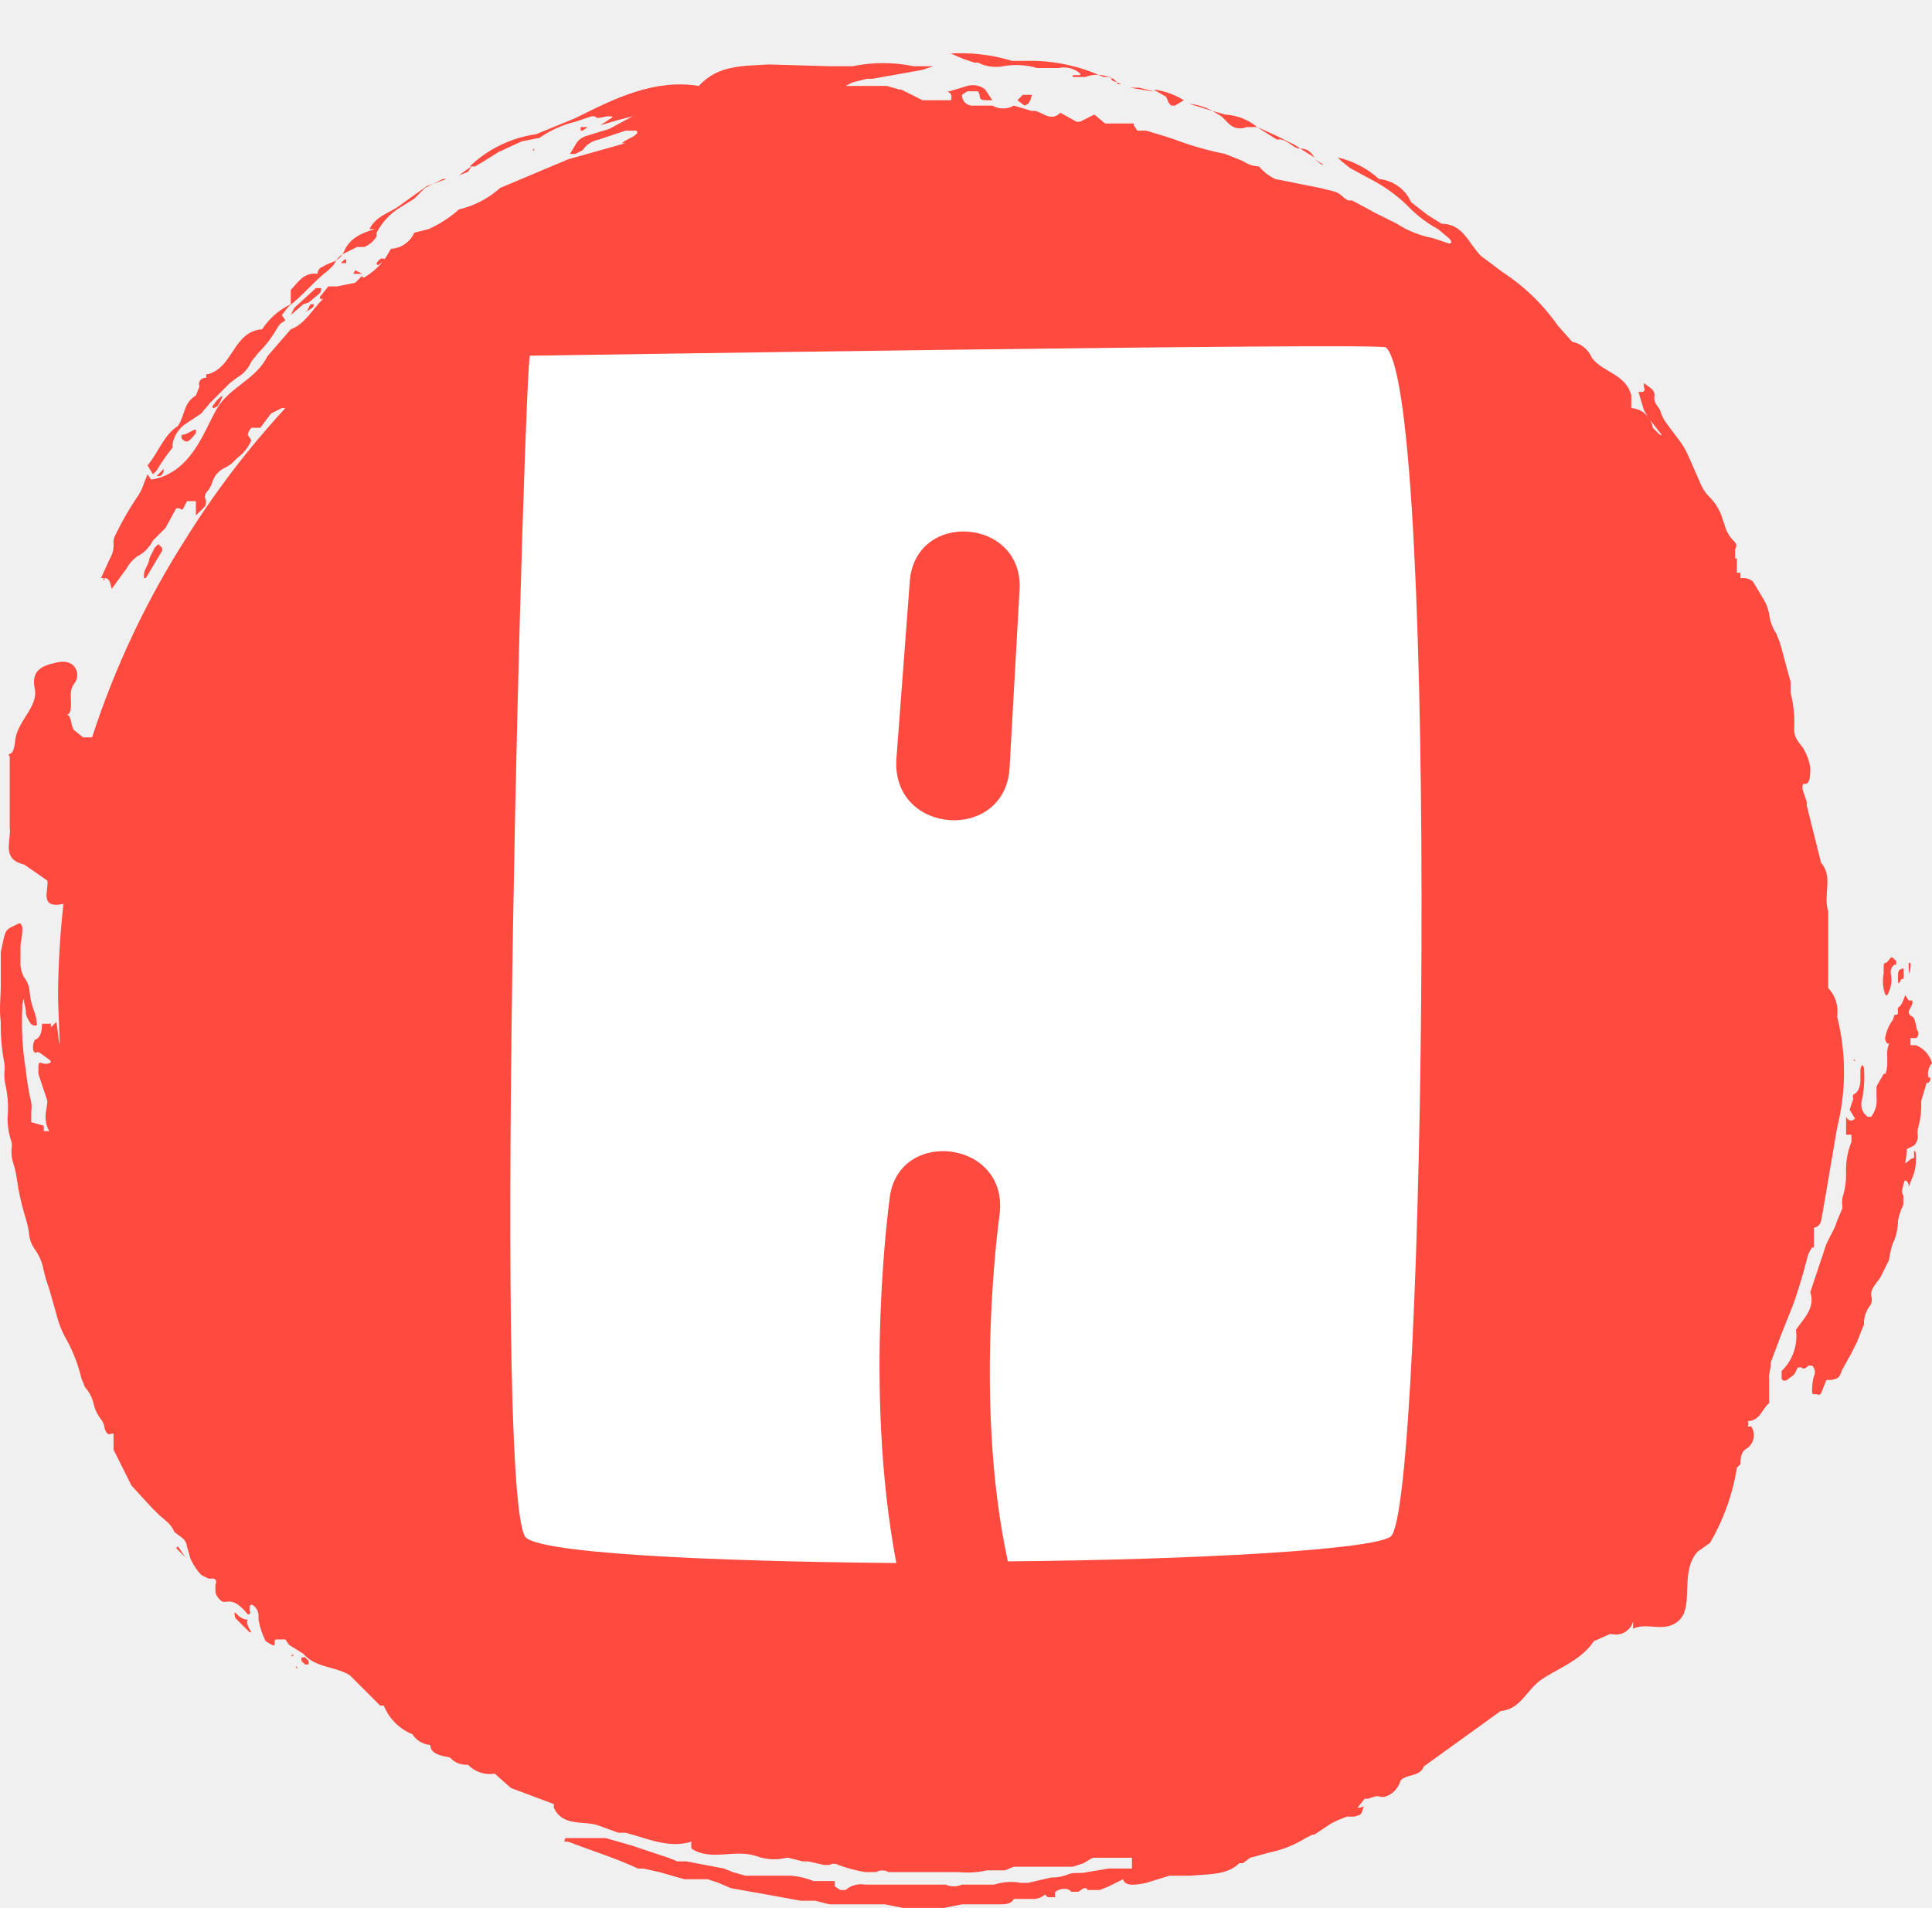
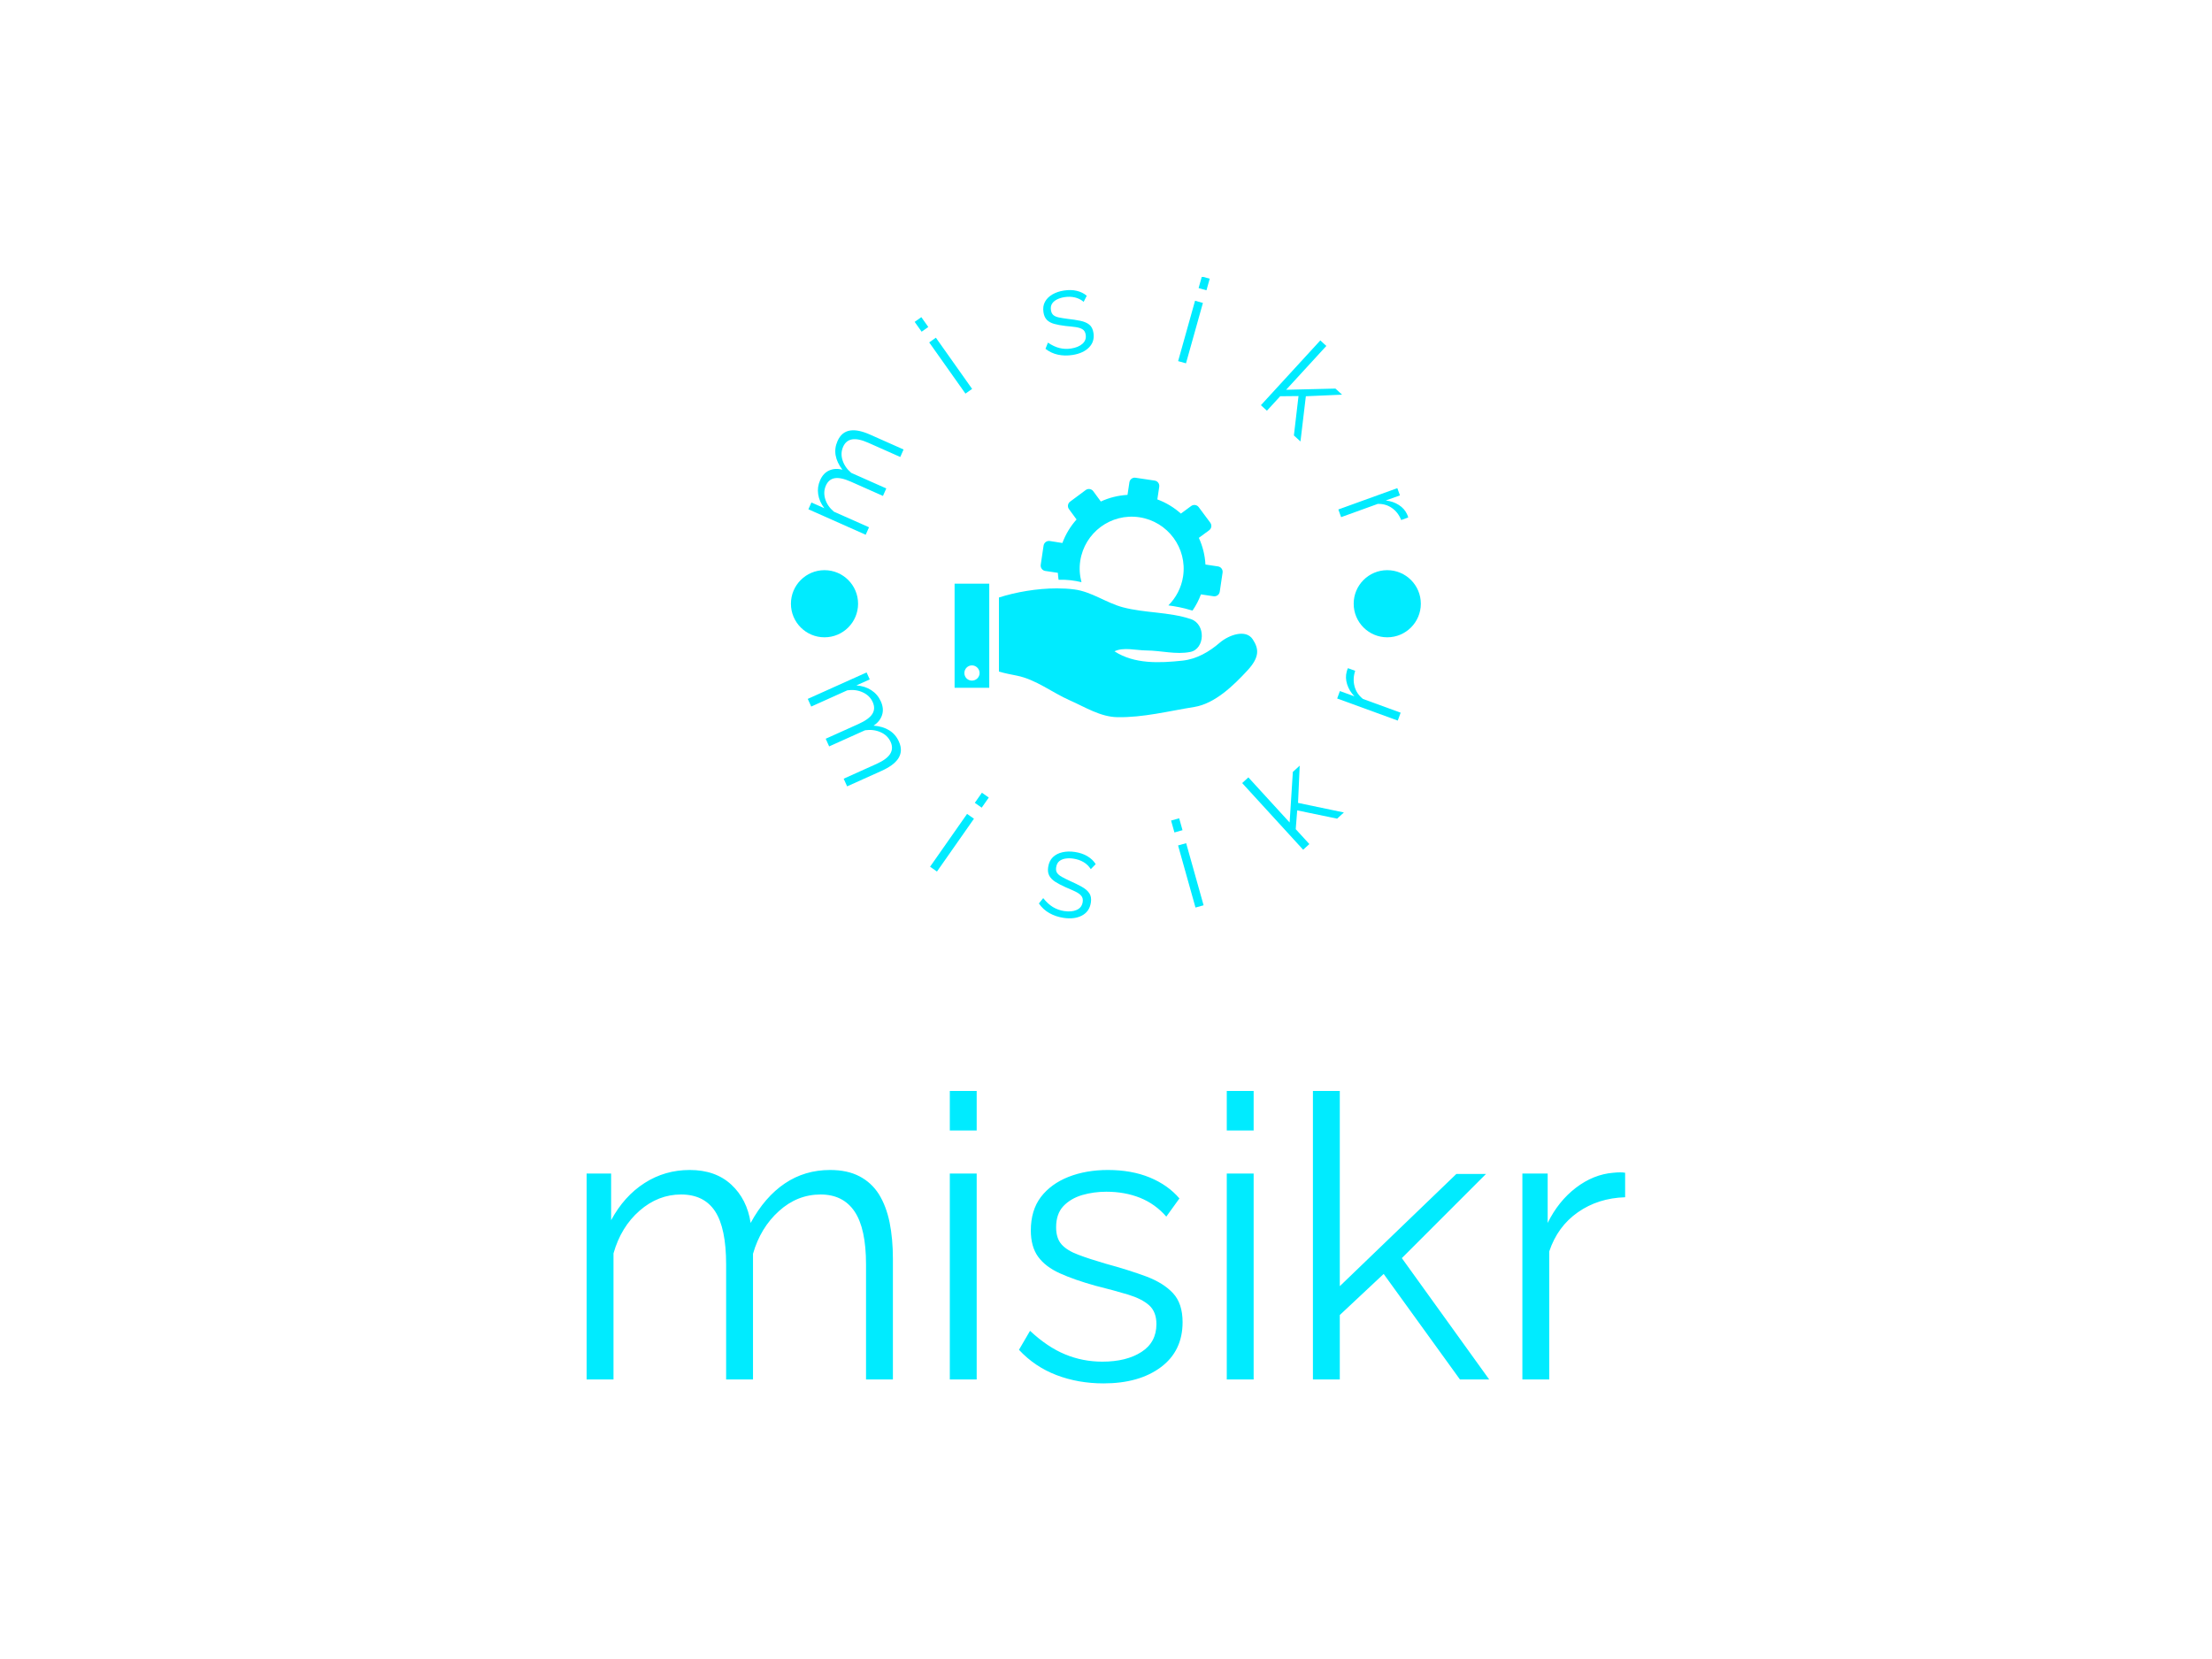
- <svg xmlns="http://www.w3.org/2000/svg" width="308.761" height="304.916" viewBox="0 0 106.008 104.687" class="css-1j8o68f" version="1.1" id="svg23">
-   <defs id="SvgjsDefs2684" />
-   <g id="SvgjsG2685" featurekey="rootContainer" transform="matrix(0.9820593,0,0,0.9820593,-0.05456052,0)" fill="#ff4a3f">
-     <g id="g17">
-       <path d="M19.8 15.3h.5l-.4-.2zm.5.1zm.8-.7c0 .1 0 .1.1.1l.4-.3c-.2-.1-.3-.1-.5.2zm.4-.2zm-4.1 2.3zm-.2.6l.3-.2c.1-.1.1-.2.1-.2h-.2l-.2.4c-.1-.1-.1 0 0 0zm2.2-2.9h-.1l-.2.2h.3zm-2.1 2.4l.6-.5c.1-.1.1-.2.1-.3h-.3l-1.2 1.1-.2.4.7-.6zm-1.1.8z" id="path3" />
-       <path d="M9.7 25v-.2a1.7 1.7 0 0 1 .7-1.1l.9-.6.5-.6.7-.7.4-.4.4-.3a1.9 1.9 0 0 0 .8-.9l.4-.5a5.9 5.9 0 0 0 1-1.3l.2-.3.3-.2-.2-.3.4-.5c.8-.6 1.4-1.4 2.2-2l.3-.3a1.4 1.4 0 0 1 .5-.6l.8-.4h.4a1.4 1.4 0 0 0 .7-.6V13a3.5 3.5 0 0 1 1.3-1.4l.8-.5.2-.2.4-.4 1-.5h.2l-1.1.4-1.4 1c-.6.5-1.4.6-1.8 1.4h.3c-.7.2-1.4.5-1.7 1.2s-.8.6-1.2.9a.4.4 0 0 0-.3.4c-.8-.1-1.1.5-1.5.9v.8a3.9 3.9 0 0 0-1.6 1.4c-1.6.1-1.6 2.1-3 2.5h-.1a.2.2 0 0 0 0 .2c-.3 0-.5.2-.4.5l-.2.5c-.7.4-.6 1.1-1 1.7-.8.5-1.1 1.5-1.7 2.2l.3.5.2-.2a11.6 11.6 0 0 1 .9-1.3zM53.9 3.3l.6.2h.2a2.2 2.2 0 0 0 1.4.2 4.1 4.1 0 0 1 1.9.1h1.2a1.4 1.4 0 0 1 1.2.3.1.1 0 0 1 0 .1H60a.1.1 0 0 0 0 .1h.7a1.8 1.8 0 0 1 1.3 0c.2 0 .1.1.2.2l.5.2h-.2c-.2-.4-.5-.4-.8-.4a9.7 9.7 0 0 0-4.3-.9h-.8A9.8 9.8 0 0 0 53 3h.2zm7.3 3.1zM50.3 4.7zm10.9 1.7h.2-.2zM19 14.7zm32.1-10zm17.6 2.2a.9.9 0 0 0 1 .2h.6a3.1 3.1 0 0 0-1.8-.7l-.7-.2.5.3zm-3.4-1.3c0 .1.1.2.2.3h.2l.5-.3a4.2 4.2 0 0 0-1.7-.6l.7.4zm7.4 2.7l.8.5c-.2-.3-.4-.5-.8-.5z" id="path5" />
-       <path d="M99 76.1l.6-1.6.6-1.5c.2-.5.6-1.8.8-2.6a1.7 1.7 0 0 1 .3-.7h.1v-1.1c.5-.1.4-.6.5-.9l.8-4.7a12.7 12.7 0 0 0 0-6.2 1.9 1.9 0 0 0-.5-1.6v-4.3c-.3-.9.3-1.9-.4-2.7L101 45a.4.4 0 0 0 0-.2l-.2-.6a.5.5 0 0 1 0-.4h.1c.3 0 .3-.5.3-.9a3 3 0 0 0-.4-1.1l-.3-.4a1.1 1.1 0 0 1-.2-.7 6.7 6.7 0 0 0-.2-2v-.6c-.2-.7-.4-1.5-.6-2.2l-.2-.5a2.5 2.5 0 0 1-.4-1.1 2.5 2.5 0 0 0-.3-.8l-.6-1a.8.8 0 0 0-.6-.2h-.1V32h-.2v-.8H97V31a.4.4 0 0 0 0-.1v-.2c.1-.2.1-.3-.1-.5a1.8 1.8 0 0 1-.4-.6l-.2-.6a2.9 2.9 0 0 0-.7-1.2 2.2 2.2 0 0 1-.5-.7l-.7-1.6a4.3 4.3 0 0 0-.6-1l-.6-.8a2.4 2.4 0 0 1-.4-.8l-.2-.3a.6.6 0 0 1-.1-.5.5.5 0 0 0-.2-.4l-.4-.3v.2c.1.2 0 .3-.1.3h-.2l.3 1 .3.5.7.9h-.1l-.2-.2-.2-.2a1.3 1.3 0 0 0-1.2-1.1v-.7c-.3-1.2-1.6-1.3-2.2-2.1a1.5 1.5 0 0 0-1.1-.9l-.8-.9a11.3 11.3 0 0 0-3.1-3l-.8-.6-.4-.3c-.7-.7-1-1.8-2.2-1.8l-.8-.5-.9-.7a2.2 2.2 0 0 0-1.8-1.3 5.1 5.1 0 0 0-2.3-1.2l.2.2.5.4 1.3.7a8.5 8.5 0 0 1 2.1 1.6 6.8 6.8 0 0 0 1.5 1.1l.6.5c.1.1.2.2.1.3H81l-.9-.3a5.6 5.6 0 0 1-2-.8l-1.2-.6-1.3-.7h-.2c-.3-.1-.4-.4-.8-.5l-.8-.2-2.5-.5a2.6 2.6 0 0 1-.9-.7 1.7 1.7 0 0 1-.9-.3l-1-.4a18.1 18.1 0 0 1-2.8-.8l-.6-.2-1-.3h-.5l-.2-.3v-.1h-1.6l-.6-.5-.4.2-.4.2h-.2l-.9-.5c-.6.6-1.1-.2-1.6-.1l-1-.3a1.2 1.2 0 0 1-1.2 0h-1.2a.6.6 0 0 1-.5-.6l.3-.2h.6a.7.7 0 0 1 .1.3c0 .2.2.2.5.2h.2l-.4-.6a1.1 1.1 0 0 0-1-.2l-1 .3H53c.3.2.2.3.2.5h-1.6l-.4-.2-.8-.4h-.1l-.7-.2h-2.3l.4-.2.8-.2h.3l1.7-.3 1.1-.2.6-.2h-1.1a8.4 8.4 0 0 0-3.4 0h-1.3L43 3.6c-1.4.1-2.8 0-3.9 1.2-2.5-.4-4.7.7-6.9 1.8l-2.2.9a6.7 6.7 0 0 0-3.7 1.8h.3l.5-.3.8-.5 1.3-.6 1-.2a6 6 0 0 1 2-.9l.9-.3h.2c.1.2.5 0 .7 0h.2c.1 0 .1.1 0 .1l-.6.4 1-.3.8-.2-1.3.7-1.3.4a1 1 0 0 0-.6.5l-.3.5h.3l.4-.2a1.4 1.4 0 0 1 .9-.6l1.5-.5h.5a.1.1 0 0 1 .1.2c-.2.2-.6.3-.8.5h.2l-3.2.9-3.8 1.6a5.2 5.2 0 0 1-2.3 1.2 6.6 6.6 0 0 1-1.7 1.1l-.8.2a1.5 1.5 0 0 1-1.3.9l-.3.5a3.7 3.7 0 0 1-1.2 1.1h-.1v-.1l-.2.2-.2.2-1 .2h-.5l-.4.5c-.1.1-.1.2 0 .2h.1c-.6.6-1 1.4-1.8 1.7L15 19.9c-.6 1.2-1.8 1.6-2.6 2.6s-1.4 3.9-3.9 4.3l-.2-.3-.2.5a2.7 2.7 0 0 1-.4.8 16.9 16.9 0 0 0-1.2 2.1.8.8 0 0 0-.1.5 1.4 1.4 0 0 1-.2.8l-.5 1.1h.2c.3 0 .3.3.4.6l.8-1.1a2.2 2.2 0 0 1 .6-.7 2 2 0 0 0 .9-.9l.3-.3.4-.4.6-1.1h.2c.1.1.1.1.2 0l.2-.4h.5v.8l.5-.5a.5.5 0 0 0 0-.5.4.4 0 0 1 .1-.3 1.5 1.5 0 0 0 .3-.5 1.3 1.3 0 0 1 .8-.9l.3-.2.3-.3a2.4 2.4 0 0 0 .8-1l-.2-.3c0-.1.1-.3.2-.4h.5l.6-.8.6-.3h.2a48.8 48.8 0 0 0-5.5 7.2h-.1.1a48.4 48.4 0 0 0-5.3 11.2h-.5l-.5-.4c-.2-.2-.1-.7-.4-.9h.1c.3-.5-.1-1.2.3-1.7s.1-1.4-.9-1.2-1.5.5-1.3 1.5-1 1.8-1.1 2.9-.5.5-.3.9v3.9c.1.8-.5 1.8.8 2.1l1.3.9c.1.5-.5 1.6.9 1.3a49.2 49.2 0 0 0-.3 5c0 1.1.1 2.2.1 3.3v-.4c-.1-.4-.1-.8-.2-1.3l-.3.3v-.2h-.5c0 .5-.1.8-.4.9a.9.9 0 0 0-.1.5c0 .1.1.3.2.2s.4.2.7.4-.2.3-.4.2-.2.1-.2.3v.3l.5 1.5c0 .3-.1.6-.1.9a1.7 1.7 0 0 0 .2.8h-.3v-.3l-.7-.2v-.6a1.5 1.5 0 0 0 0-.5 14.6 14.6 0 0 1-.3-1.8 16.6 16.6 0 0 1-.2-3.5.9.9 0 0 1 .1-.5v.2a2.9 2.9 0 0 1 .1.5.8.8 0 0 0 .1.4c.1.2.2.4.4.4s.1-.1.1-.2a2.1 2.1 0 0 0-.1-.5 4.2 4.2 0 0 1-.3-1.3 1.5 1.5 0 0 0-.3-.7 1.6 1.6 0 0 1-.2-.9v-.8c0-.3.1-.6.1-.9a.5.5 0 0 0-.1-.4h-.1c-.8.4-.7.2-1 1.6V55c0 .7-.1 1.4 0 2.1a10.8 10.8 0 0 0 .2 2.3 1.8 1.8 0 0 1 0 .5 3.1 3.1 0 0 0 .1.9 5.9 5.9 0 0 1 .1 1.3 3.9 3.9 0 0 0 .2 1.7 1.2 1.2 0 0 1 0 .4 2.1 2.1 0 0 0 .1.8 4.9 4.9 0 0 1 .2.9 14 14 0 0 0 .5 2.2 5 5 0 0 1 .2 1 1.7 1.7 0 0 0 .3.7 2.9 2.9 0 0 1 .5 1.2 8.5 8.5 0 0 0 .3 1l.4 1.4a5.4 5.4 0 0 0 .6 1.5 8.5 8.5 0 0 1 .8 2.1l.2.5a2.1 2.1 0 0 1 .5 1 2.1 2.1 0 0 0 .4.8 1 1 0 0 1 .2.5c.1.3.2.4.4.3h.1v.9l.5 1 .5 1 1.1 1.2.4.4c.3.3.7.5.9 1l.4.3a.7.7 0 0 1 .3.5l.2.7a3.3 3.3 0 0 0 .6.9l.4.2h.3a.2.2 0 0 1 .1.3 2.5 2.5 0 0 0 0 .5.9.9 0 0 0 .4.5h.2c.4-.1.8.2 1.2.7h.1c0-.1.1-.1 0-.2v-.2c0-.1.1-.2.2-.1a.7.7 0 0 1 .3.6v.2a4.3 4.3 0 0 0 .4 1.2c.5.3.5.3.5.1s0-.2.2-.2h.4l.2.3.8.5c.7.8 1.8.7 2.6 1.2l1.7 1.7h.2a2.9 2.9 0 0 0 1.6 1.6 1.3 1.3 0 0 0 1 .6c0 .5.6.6 1.1.7a1.2 1.2 0 0 0 .8.4h.2a1.7 1.7 0 0 0 1.5.5l.9.8 2.4.9v.2c.5 1.1 1.7.7 2.5 1l1.1.4h.4c1.2.3 2.4.9 3.7.5a.7.7 0 0 0 0 .4c1.1.7 2.4 0 3.6.4a2.9 2.9 0 0 0 1.7.1h.1l.8.2h.3l.9.2h.3a.5.5 0 0 1 .5 0 7.9 7.9 0 0 0 1.5.4h.6a.7.7 0 0 1 .7 0h3.9a5 5 0 0 0 1.6-.1h1l.5-.2H60l.6-.2.5-.3h2.2v.6H62l-1.2.2c-.4.1-.7 0-1 .1a2.4 2.4 0 0 1-1 .2l-1.3.3h-.4a3.1 3.1 0 0 0-1.5.1h-1.8a1.1 1.1 0 0 1-.9 0h-4.5a1.3 1.3 0 0 0-1.1.3H47l-.3-.2v-.3h-1.2a4.1 4.1 0 0 0-1.3-.3h-2.5l-.7-.2-.5-.2-2.1-.4h-.5l-.5-.2-2.1-.7-1.4-.4h-2.2c-.1 0-.1.1-.1.2h.2c1.3.5 2.6.9 3.9 1.5h.3l.9.2 1.4.4h1.3l.6.2.7.3 1.7.3 1.1.2 1.1.2h.8l.8.2h3.1l1 .2h2.3l1-.2H56c.4 0 .6-.1.7-.3h1a1 1 0 0 0 .8-.3c-.1.1 0 .1.1.2h.4v-.2c0-.1 0-.1.2-.2s.6-.1.7.1h.4l.3-.2c.2 0 .2 0 .2.1h.7l.5-.2.8-.4c.1.3.4.4 1.3.2l1.3-.4h1.2c.9-.1 2 0 2.7-.7h.2l.4-.3 1.1-.3a6.1 6.1 0 0 0 2-.8l.4-.2h.1l.9-.6.4-.2.5-.2h.4c.4-.1.4-.1.5-.4s0-.1-.2-.1h-.1l.4-.5h.2c.3-.1.5-.2.7-.1h.2a1.3 1.3 0 0 0 .9-.9c.3-.4 1.1-.2 1.3-.8l4.3-3.1c1.1-.1 1.4-1.1 2.2-1.7s2.3-1.1 3-2.2l.9-.4h.1a1 1 0 0 0 1.2-.7v.4c.8-.4 1.8.3 2.6-.5s0-2.7 1-3.8l.7-.5a12.1 12.1 0 0 0 1.5-4.2l.2-.2c0-.3 0-.7.4-.9a.9.9 0 0 0 .2-1.2h-.2a.3.3 0 0 0 0-.3c.7 0 .8-.7 1.2-1V77a.5.5 0 0 1 0-.2 3.8 3.8 0 0 0 .1-.7zM5.9 32.2z" id="path7" />
-       <path d="M26.4 9.3l-.3.2-.4.3.5-.2zm6.1-2h.1l.3-.2h-.4zm-2.6 1l-.1.1h.1v-.1zm-1.5 1.4zm1.3-.2zm-6.3 3.1zM9.2 26.2l-.4.4H9a.4.4 0 0 0 .2-.4zm3-3.5a2.1 2.1 0 0 0 .3-.6 1.5 1.5 0 0 0-.5.5c-.1.1-.1.2 0 .2zM11 24.2V24c-.2 0-.5.3-.8.3v.2c.3.3.4.2.8-.3zm3 66.2zM73.9 9.2h.1l-.5-.3zm-2.5-1.4c.5-.1.8.4 1.2.5h.1l-.3-.2-1-.5-1.1-.5.3.2zM52.8 3.1zm11.7 2h-.1l-1.2-.2h.5zm2 .7l1.3.4a3.3 3.3 0 0 0-1.3-.4zm-9 0a1 1 0 0 0 .2-.5h-.5l-.3.3.4.3zm9 1.6zM49.9 4.2zm2.9.7zM48.5 4zm13.8 2.1a.5.5 0 0 0 0 .1zm44.8 52.3h-.3V58h.3c.1 0 .2-.3.1-.4s-.1-.7-.3-.8a.3.3 0 0 1-.2-.3l.2-.4a.4.4 0 0 0 0-.2h-.2l-.2-.3c-.1.3-.2.6-.4.7a.5.5 0 0 0 0 .2c0 .1 0 .2-.1.2h-.1a1.1 1.1 0 0 1-.1.3 2.3 2.3 0 0 0-.4.9.4.4 0 0 0 .1.4h.1a1.7 1.7 0 0 0-.1.8v.4a1.8 1.8 0 0 1-.1.5h-.1l-.4.7v.6a1.5 1.5 0 0 1-.3 1.1h-.2l-.2-.2a.9.9 0 0 1-.1-.8 6.5 6.5 0 0 0 .1-1.7c0-.1-.1-.2-.1-.2a.5.5 0 0 0-.1.3v.6c0 .2-.1.6-.3.7s-.1.2-.1.3l-.2.6.3.5c-.2.2-.4.1-.5-.1v1h.3v.4a4.2 4.2 0 0 0-.3 1.4 3.3 3.3 0 0 0 0 .4 4 4 0 0 1-.2 1.3 2 2 0 0 0 0 .6l-.3.7a3.2 3.2 0 0 1-.3.7l-.3.6-.9 2.7c.3.9-.4 1.5-.8 2.1a2.7 2.7 0 0 1-.8 2.3v.4c0 .1.1.2.3.1l.4-.3.2-.4h.2c.1.1.2.1.4-.1h.2a.5.5 0 0 1 .1.6 2.9 2.9 0 0 0-.1.8c0 .1 0 .2.1.2h.2c.1.1.2 0 .3-.3l.2-.5h.3c.4-.1.4-.1.6-.6l.5-.9.3-.6.4-1a1.6 1.6 0 0 1 .3-1 .6.6 0 0 0 .1-.6c0-.2 0-.3.2-.6l.3-.4.5-1a4.7 4.7 0 0 1 .2-.9 3 3 0 0 0 .3-1.3 3.8 3.8 0 0 1 .3-.9v-.5c-.1-.2-.1-.2 0-.6s.1-.2.2-.2a.4.4 0 0 1 .1.3l.2-.5a2.3 2.3 0 0 0 .2-.9v-.3c0-.1 0-.3-.1-.3v.4c-.2 0-.3.2-.5.3a6.4 6.4 0 0 0 .1-.8l.4-.2a.7.7 0 0 0 .2-.6 1.4 1.4 0 0 1 0-.3 4.8 4.8 0 0 0 .2-1.4v-.2l.3-1h.1a.3.3 0 0 0 .1-.3h-.1a.9.9 0 0 1 .2-.8 1.5 1.5 0 0 0-.9-1zm-1.2 7.8zm-.2-9.9zm0 0zM9.1 30.8a.3.3 0 0 0 0-.2l-.2-.2-.2.2-.3.6c0 .3-.3.6-.3.9v.2h.1zm96.3 24.8h.1a1.7 1.7 0 0 0 .2-1.2.5.5 0 0 1 .2-.5h.1v-.2l-.2-.2h-.1c-.1.1-.2.3-.3.3s-.1.1-.1.3v.3a2.2 2.2 0 0 0 .1 1.2zM13.2 90.1c-.1 0 0 .2 0 .3l.8.8h.1c-.2-.3-.3-.6-.2-.7a.9.9 0 0 1-.5-.2zm.8.3zm92.3-35.7h.1a2 2 0 0 0 0-.6c-.3.1-.3.1-.3.6s.1.1.2 0z" id="path9" />
-       <path d="M106.7 62a.6.6 0 0 0 .1-.5c0-.1-.1-.2-.1-.1h-.2v.2c0 .4.1.5.2.4zm.1-8.2h-.1v.6a1 1 0 0 0 .1-.6zM17.1 92.6h-.2v.2l.2.2h.2v-.2zm86.6-33.3c0-.1 0-.1-.1-.1zM9.9 86.5l.5.5-.4-.6z" id="path11" />
-       <circle cx="10.5" cy="87.1" transform="rotate(-24.8 10.4 87.159)" id="circle13" />
-       <path d="M9.7 30.1h-.1v.2-.2h.1zm83.2-6.6l-.2-.3h-.1zm-14.7 77.1zM5.9 32.2zm-.1.2a.3.3 0 0 0 .1-.2v.2zm1.9-4.9zM61.5 2.4zm42.8 58.2v.1-.1zM16.4 92.5h-.1c.1.1.2 0 .1-.1zm.2.7h.1l-.1-.1v.1zm73.9-71.3zm15.2 34.4zM14.6 91.7zm92.1-37zm-.8 11.4zM34.6 0z" id="path15" />
-     </g>
-   </g>
-   <g id="SvgjsG2686" featurekey="nameFeature-0" transform="matrix(2.284354,0,0,2.284354,27.98006,-5.60952)" fill="#ffffff">
-     <path d="M9.6 16.48 l-0.32 4.24 c-0.08 1.8 2.6 1.96 2.72 0.2 l0.24 -4.28 c0.12 -1.76 -2.56 -1.96 -2.64 -0.16 z M0.48 11 l0 0 c0.04 0 20.48 -0.32 20.56 -0.2 c1.28 1.12 0.96 27.8 0.12 28.56 c-0.4 0.32 -4.64 0.56 -9.2 0.6 c-0.84 -3.84 -0.2 -8.32 -0.2 -8.32 c0.24 -1.8 -2.44 -2.12 -2.64 -0.4 c0 0.04 -0.64 4.52 0.16 8.76 c-4.56 -0.04 -8.68 -0.24 -8.92 -0.64 c-0.8 -1.44 0 -28.28 0.12 -28.36 z" id="path20" />
+ <svg xmlns="http://www.w3.org/2000/svg" version="1.1" width="2000" height="1500" viewBox="0 0 2000 1500">
+   <rect width="2000" height="1500" fill="#ffffff" />
+   <g transform="matrix(0.4697041,0,0,0.4697041,530.1843,250.4049)">
+     <svg viewBox="0 0 232 247" data-background-color="#ffffff" preserveAspectRatio="xMidYMid meet" height="2129" width="2000">
+       <g id="tight-bounds" transform="matrix(1,0,0,1,0.02755369,-0.1)">
+         <svg viewBox="0 0 231.945 247.2" height="247.2" width="231.945">
+           <g>
+             <svg viewBox="0 0 395.52 421.534" height="247.2" width="231.945">
+               <g transform="matrix(1,0,0,1,0,310.1618)">
+                 <svg viewBox="0 0 395.52 111.372" height="111.372" width="395.52">
+                   <g id="textblocktransform">
+                     <svg viewBox="0 0 395.52 111.372" height="111.372" width="395.52" id="textblock">
+                       <g>
+                         <svg viewBox="0 0 395.52 111.372" height="111.372" width="395.52">
+                           <g transform="matrix(1,0,0,1,0,0)">
+                             <svg width="395.52" viewBox="3.75 -36.5 131.39 37" height="111.372" data-palette-color="#00ebff">
+                               <path d="M42.5-15.25L42.5 0 39.1 0 39.1-14.55Q39.1-19.1 37.65-21.25 36.2-23.4 33.35-23.4L33.35-23.4Q30.4-23.4 28.08-21.3 25.75-19.2 24.8-15.9L24.8-15.9 24.8 0 21.4 0 21.4-14.55Q21.4-19.15 20-21.28 18.6-23.4 15.7-23.4L15.7-23.4Q12.8-23.4 10.45-21.35 8.1-19.3 7.15-15.95L7.15-15.95 7.15 0 3.75 0 3.75-26.05 6.85-26.05 6.85-20.15Q8.5-23.2 11.08-24.85 13.65-26.5 16.8-26.5L16.8-26.5Q20.05-26.5 22.05-24.65 24.05-22.8 24.5-19.8L24.5-19.8Q26.3-23.1 28.83-24.8 31.35-26.5 34.55-26.5L34.55-26.5Q36.75-26.5 38.27-25.7 39.8-24.9 40.73-23.43 41.65-21.95 42.08-19.88 42.5-17.8 42.5-15.25L42.5-15.25ZM53.1 0L49.7 0 49.7-26.05 53.1-26.05 53.1 0ZM53.1-31.5L49.7-31.5 49.7-36.5 53.1-36.5 53.1-31.5ZM69.15 0.5L69.15 0.5Q65.95 0.5 63.2-0.55 60.45-1.6 58.45-3.75L58.45-3.75 59.85-6.15Q62.05-4.1 64.27-3.18 66.5-2.25 69-2.25L69-2.25Q72.05-2.25 73.95-3.48 75.84-4.7 75.84-7L75.84-7Q75.84-8.55 74.92-9.38 74-10.2 72.27-10.73 70.55-11.25 68.15-11.85L68.15-11.85Q65.45-12.6 63.62-13.43 61.8-14.25 60.87-15.53 59.95-16.8 59.95-18.85L59.95-18.85Q59.95-21.4 61.22-23.08 62.5-24.75 64.72-25.63 66.95-26.5 69.7-26.5L69.7-26.5Q72.7-26.5 75-25.55 77.3-24.6 78.75-22.9L78.75-22.9 77.09-20.6Q75.7-22.2 73.77-22.98 71.84-23.75 69.5-23.75L69.5-23.75Q67.9-23.75 66.45-23.33 65-22.9 64.07-21.93 63.15-20.95 63.15-19.25L63.15-19.25Q63.15-17.85 63.85-17.07 64.55-16.3 65.95-15.78 67.34-15.25 69.4-14.65L69.4-14.65Q72.34-13.85 74.55-13.03 76.75-12.2 77.95-10.9 79.15-9.6 79.15-7.25L79.15-7.25Q79.15-3.6 76.4-1.55 73.65 0.5 69.15 0.5ZM88.14 0L84.74 0 84.74-26.05 88.14-26.05 88.14 0ZM88.14-31.5L84.74-31.5 84.74-36.5 88.14-36.5 88.14-31.5ZM117.94 0L114.24 0 104.59-13.35 99.04-8.15 99.04 0 95.64 0 95.64-36.5 99.04-36.5 99.04-11.8 113.79-26 117.54-26 106.89-15.35 117.94 0ZM135.14-26.15L135.14-23.05Q131.74-22.95 129.16-21.15 126.59-19.35 125.54-16.2L125.54-16.2 125.54 0 122.14 0 122.14-26.05 125.34-26.05 125.34-19.8Q126.69-22.55 128.91-24.25 131.14-25.95 133.64-26.15L133.64-26.15Q134.14-26.2 134.51-26.2 134.89-26.2 135.14-26.15L135.14-26.15Z" opacity="1" transform="matrix(1,0,0,1,0,0)" fill="#00ebff" class="wordmark-text-0" data-fill-palette-color="primary" id="text-0" />
+                             </svg>
+                           </g>
+                         </svg>
+                       </g>
+                     </svg>
+                   </g>
+                 </svg>
+               </g>
+               <g transform="matrix(1,0,0,1,75.54432,0)">
+                 <svg viewBox="0 0 244.431 244.431" height="244.431" width="244.431">
+                   <g>
+                     <svg viewBox="0 0 244.431 244.431" height="244.431" width="244.431">
+                       <g transform="matrix(1,0,0,1,64.60266,76.60282)">
+                         <svg viewBox="0 0 115.226 91.226" height="91.226" width="115.226">
+                           <g>
+                             <svg version="1.1" viewBox="5 14.374 90.005 71.258" xml:space="preserve" x="0" y="0" height="91.226" width="115.226" class="icon-cg-0" data-fill-palette-color="accent" id="cg-0">
+                               <path d="M58.531 14.375C57.782 14.413 57.117 14.978 57 15.75l-0.563 3.75c-2.793 0.153-5.479 0.839-7.937 1.969l-2.25-3.063C45.72 17.688 44.718 17.533 44 18.063L39.375 21.5c-0.718 0.53-0.874 1.532-0.344 2.25l2.25 3.063c-1.806 2.015-3.247 4.377-4.219 6.999l-3.75-0.593c-0.883-0.133-1.71 0.492-1.843 1.375l-0.844 5.687c-0.133 0.883 0.461 1.71 1.344 1.844l3.75 0.562c0.038 0.695 0.116 1.383 0.218 2.063l0.344 0c2.185-0.059 4.36 0.208 6.469 0.719-0.538-1.999-0.704-4.135-0.375-6.313 1.275-8.443 9.151-14.275 17.594-13 8.443 1.275 14.275 9.151 13 17.594-0.513 3.394-2.121 6.371-4.375 8.625 2.254 0.308 4.494 0.725 6.656 1.406 0.183 0.035 0.355 0.076 0.531 0.125 1.011-1.47 1.864-3.094 2.5-4.812l3.75 0.562c0.883 0.133 1.71-0.461 1.844-1.344L84.719 42.625C84.852 41.742 84.258 40.915 83.375 40.781l-3.75-0.562c-0.153-2.793-0.839-5.48-1.969-7.938l3.063-2.25c0.718-0.53 0.874-1.532 0.344-2.25l-3.438-4.625c-0.53-0.718-1.532-0.874-2.25-0.343l-3.062 2.25c-2.015-1.805-4.377-3.248-7-4.219l0.562-3.75C66.008 16.211 65.414 15.383 64.531 15.25l-5.687-0.844C58.733 14.39 58.638 14.37 58.531 14.375zM5 45.906L5 76.875l10.313 0-0.001-30.969-10.312 0z m30.438 1.407c-5.977-0.005-12.335 1.126-17.25 2.718l0 22.032c1.913 0.551 3.421 0.824 5.375 1.218 5.676 1.148 10.429 5.016 15.718 7.344 4.554 2.004 9.063 4.908 14.125 5 7.727 0.141 15.278-1.819 22.875-3.031 6.139-0.98 11.697-6.394 15.813-10.844 3.727-4.031 3.429-6.482 1.594-9.281-2.058-3.139-7.143-1.292-9.844 1.031-3.116 2.682-6.82 4.859-11.094 5.313-6.792 0.72-14.293 1.055-20.188-2.782 2.682-1.324 6.435-0.268 9.532-0.25 4.337 0.026 8.775 1.295 13.031 0.438 4.362-0.879 4.699-8.27 0.125-9.781-6.583-2.175-13.595-1.753-20.188-3.5C50.106 51.624 45.811 48.315 40.625 47.625 38.959 47.403 37.215 47.314 35.438 47.313zM10.156 70.219c1.25 0 2.281 1.031 2.281 2.281 0 1.25-1.031 2.25-2.281 2.25-1.25 0-2.25-1-2.25-2.25 0-1.25 1-2.281 2.25-2.281z" fill="#00ebff" fill-opacity="1" fill-rule="evenodd" stroke="none" marker="none" visibility="visible" display="inline" overflow="visible" text-indent="0" text-transform="none" direction="ltr" block-progression="tb" baseline-shift="baseline" color="#00ebff" enable-background="accumulate" data-fill-palette-color="accent" />
+                             </svg>
+                           </g>
+                         </svg>
+                       </g>
+                       <g>
+                         <path d="M32.395 60.201l12.782 5.678-1.266 2.852-12.192-5.416c-2.541-1.129-4.594-1.558-6.158-1.288-1.561 0.279-2.695 1.216-3.403 2.809v0c-0.733 1.649-0.8 3.384-0.201 5.204 0.598 1.82 1.7 3.404 3.304 4.75v0l13.328 5.921-1.267 2.852-12.192-5.416c-2.572-1.143-4.625-1.587-6.16-1.334-1.535 0.254-2.661 1.19-3.38 2.809v0c-0.722 1.624-0.801 3.346-0.239 5.165 0.562 1.819 1.663 3.413 3.301 4.781v0l13.364 5.937-1.263 2.843-21.827-9.697 1.152-2.593 4.938 2.193c-1.294-1.68-2.08-3.444-2.357-5.29-0.286-1.844-0.037-3.648 0.747-5.415v0c0.806-1.815 1.974-3.05 3.502-3.704 1.531-0.661 3.19-0.745 4.976-0.254v0c-1.4-1.823-2.261-3.649-2.583-5.479-0.319-1.836-0.082-3.646 0.711-5.431v0c0.547-1.231 1.232-2.175 2.054-2.833 0.826-0.65 1.767-1.05 2.821-1.201 1.054-0.151 2.213-0.089 3.476 0.185 1.267 0.283 2.611 0.74 4.032 1.372z" fill="#00ebff" data-fill-palette-color="accent" />
+                         <path d="M71.274 42.8l-2.539 1.797-13.799-19.495 2.539-1.797zM54.587 19.225l-2.539 1.797-2.649-3.743 2.539-1.797z" fill="#00ebff" data-fill-palette-color="accent" />
+                         <path d="M109.515 29.887v0c-1.936 0.3-3.781 0.263-5.536-0.113-1.761-0.374-3.349-1.119-4.761-2.235v0l0.931-2.362c1.523 1.031 2.999 1.722 4.43 2.072 1.431 0.35 2.901 0.409 4.411 0.174v0c1.843-0.286 3.282-0.891 4.318-1.814 1.03-0.916 1.437-2.069 1.221-3.46v0c-0.144-0.931-0.535-1.603-1.171-2.015-0.636-0.412-1.498-0.698-2.586-0.856-1.094-0.157-2.394-0.303-3.9-0.438v0c-1.7-0.2-3.141-0.463-4.323-0.791-1.182-0.328-2.112-0.834-2.791-1.519-0.679-0.685-1.114-1.646-1.305-2.884v0c-0.238-1.537-0.05-2.871 0.565-4.001 0.615-1.131 1.553-2.067 2.814-2.808 1.262-0.734 2.725-1.23 4.389-1.488v0c1.81-0.281 3.454-0.243 4.933 0.114 1.479 0.357 2.738 0.982 3.776 1.877v0l-1.175 2.308c-0.995-0.834-2.11-1.393-3.347-1.678-1.238-0.292-2.565-0.328-3.982-0.108v0c-0.971 0.151-1.873 0.423-2.704 0.818-0.838 0.396-1.491 0.93-1.959 1.602-0.467 0.679-0.621 1.53-0.462 2.555v0c0.131 0.845 0.446 1.471 0.945 1.877 0.491 0.401 1.184 0.695 2.079 0.883 0.893 0.182 1.991 0.359 3.292 0.532v0c1.851 0.204 3.48 0.452 4.888 0.744 1.408 0.293 2.536 0.775 3.382 1.448 0.847 0.673 1.381 1.721 1.602 3.145v0c0.342 2.202-0.223 4.051-1.695 5.546-1.465 1.494-3.558 2.453-6.279 2.875z" fill="#00ebff" data-fill-palette-color="accent" />
+                         <path d="M152.724 33.066l-2.995-0.84 6.447-22.998 2.995 0.84zM160.521 5.254l-2.996-0.839 1.238-4.415 2.995 0.84z" fill="#00ebff" data-fill-palette-color="accent" />
+                         <path d="M196.321 62.823l-2.501-2.294 1.754-15-6.973 0.072-5.052 5.508-2.292-2.103 22.622-24.665 2.293 2.103-15.312 16.694 18.779-0.454 2.531 2.321-13.798 0.596z" fill="#00ebff" data-fill-palette-color="accent" />
+                         <path d="M237.353 91.773l-2.678 0.968c-0.764-1.936-1.93-3.458-3.498-4.566-1.572-1.1-3.373-1.626-5.404-1.58v0l-13.97 5.051-1.058-2.925 22.462-8.121 0.995 2.755-5.385 1.947c1.864 0.207 3.515 0.773 4.953 1.699 1.437 0.926 2.476 2.087 3.116 3.481v0c0.128 0.276 0.231 0.521 0.309 0.736 0.078 0.215 0.13 0.4 0.158 0.555z" fill="#00ebff" data-fill-palette-color="accent" />
+                         <path d="M36.792 188.269l-13.115 5.9-1.314-2.92 12.507-5.626c2.61-1.174 4.345-2.453 5.207-3.837 0.852-1.387 0.911-2.898 0.176-4.531v0c-0.76-1.689-2.041-2.928-3.844-3.719-1.803-0.791-3.773-1.034-5.909-0.731v0l-13.668 6.149-1.313-2.92 12.507-5.626c2.64-1.188 4.387-2.457 5.241-3.808 0.854-1.351 0.908-2.856 0.162-4.514v0c-0.749-1.664-2.012-2.904-3.789-3.722-1.78-0.823-3.754-1.076-5.922-0.757v0l-13.714 6.169-1.313-2.92 22.399-10.076 1.197 2.662-5.075 2.283c2.175 0.158 4.069 0.765 5.68 1.819 1.608 1.048 2.819 2.475 3.631 4.28v0c0.84 1.867 0.985 3.61 0.437 5.23-0.546 1.626-1.62 2.955-3.224 3.985v0c2.355 0.181 4.347 0.776 5.975 1.787 1.628 1.01 2.854 2.43 3.677 4.259v0c0.569 1.265 0.819 2.437 0.751 3.516-0.068 1.079-0.403 2.075-1.004 2.987-0.61 0.909-1.455 1.755-2.535 2.536-1.077 0.773-2.347 1.488-3.808 2.145z" fill="#00ebff" data-fill-palette-color="accent" />
+                         <path d="M57.887 226.61l-2.623-1.837 14.091-20.117 2.622 1.836zM74.926 202.282l-2.622-1.837 2.7-3.854 2.622 1.836z" fill="#00ebff" data-fill-palette-color="accent" />
+                         <path d="M106.076 244.244v0c-1.984-0.301-3.781-0.908-5.393-1.821-1.612-0.912-2.938-2.132-3.979-3.658v0l1.647-2.038c1.171 1.479 2.405 2.613 3.702 3.402 1.298 0.783 2.722 1.292 4.273 1.528v0c1.897 0.288 3.492 0.142 4.786-0.438 1.301-0.585 2.06-1.59 2.276-3.015v0c0.147-0.965-0.031-1.748-0.532-2.348-0.495-0.6-1.253-1.144-2.275-1.633-1.022-0.489-2.25-1.033-3.685-1.632v0c-1.607-0.721-2.94-1.424-4-2.11-1.054-0.684-1.807-1.466-2.259-2.345-0.459-0.88-0.591-1.959-0.397-3.237v0c0.241-1.584 0.836-2.835 1.786-3.754 0.95-0.918 2.159-1.545 3.626-1.88 1.467-0.335 3.057-0.373 4.767-0.113v0c1.864 0.283 3.463 0.829 4.798 1.638 1.341 0.81 2.381 1.809 3.119 2.997v0l-1.863 1.913c-0.715-1.123-1.634-2.019-2.759-2.687-1.125-0.661-2.417-1.103-3.874-1.324v0c-0.992-0.151-1.961-0.162-2.907-0.033-0.938 0.123-1.743 0.443-2.413 0.961-0.664 0.519-1.077 1.307-1.238 2.366v0c-0.132 0.872-0.019 1.58 0.341 2.125 0.366 0.546 0.961 1.048 1.783 1.507 0.816 0.458 1.834 0.97 3.056 1.537v0c1.755 0.777 3.275 1.526 4.562 2.246 1.293 0.721 2.252 1.541 2.875 2.459 0.622 0.925 0.822 2.117 0.601 3.575v0c-0.345 2.27-1.469 3.91-3.373 4.922-1.905 1.018-4.255 1.315-7.051 0.89z" fill="#00ebff" data-fill-palette-color="accent" />
+                         <path d="M159.427 239.452l-3.083 0.865-6.636-23.647 3.082-0.865zM151.401 210.855l-3.082 0.865-1.272-4.531 3.083-0.865z" fill="#00ebff" data-fill-palette-color="accent" />
+                         <path d="M212.856 204.108l-2.578 2.359-15.2-3.15-0.561 7.152 5.187 5.671-2.362 2.16-23.224-25.387 2.362-2.161 15.713 17.176 1.228-19.26 2.608-2.386-0.631 14.183z" fill="#00ebff" data-fill-palette-color="accent" />
+                         <path d="M214.414 149.158l2.742 1c-0.67 2.035-0.75 4.005-0.241 5.91 0.507 1.912 1.578 3.517 3.212 4.814v0l14.346 5.229-1.096 3.008-23.076-8.411 1.034-2.837 5.541 2.02c-1.335-1.39-2.266-2.925-2.792-4.608-0.522-1.674-0.574-3.273-0.154-4.796v0c0.074-0.303 0.152-0.564 0.232-0.786 0.081-0.221 0.165-0.402 0.252-0.543z" fill="#00ebff" data-fill-palette-color="accent" />
+                         <path d="M2.275 124.62c0-7.061 5.724-12.785 12.785-12.784 7.061 0 12.785 5.724 12.785 12.784 0 7.061-5.724 12.785-12.785 12.785-7.061 0-12.785-5.724-12.785-12.785z" fill="#00ebff" data-fill-palette-color="accent" />
+                         <path d="M216.587 124.62c0-7.061 5.724-12.785 12.785-12.784 7.061 0 12.785 5.724 12.785 12.784 0 7.061-5.724 12.785-12.785 12.785-7.061 0-12.785-5.724-12.785-12.785z" fill="#00ebff" data-fill-palette-color="accent" />
+                       </g>
+                     </svg>
+                   </g>
+                 </svg>
+               </g>
+               <g />
+             </svg>
+           </g>
+           <defs />
+         </svg>
+         <rect width="231.945" height="247.2" fill="none" stroke="none" visibility="hidden" />
+       </g>
+     </svg>
  </g>
</svg>
